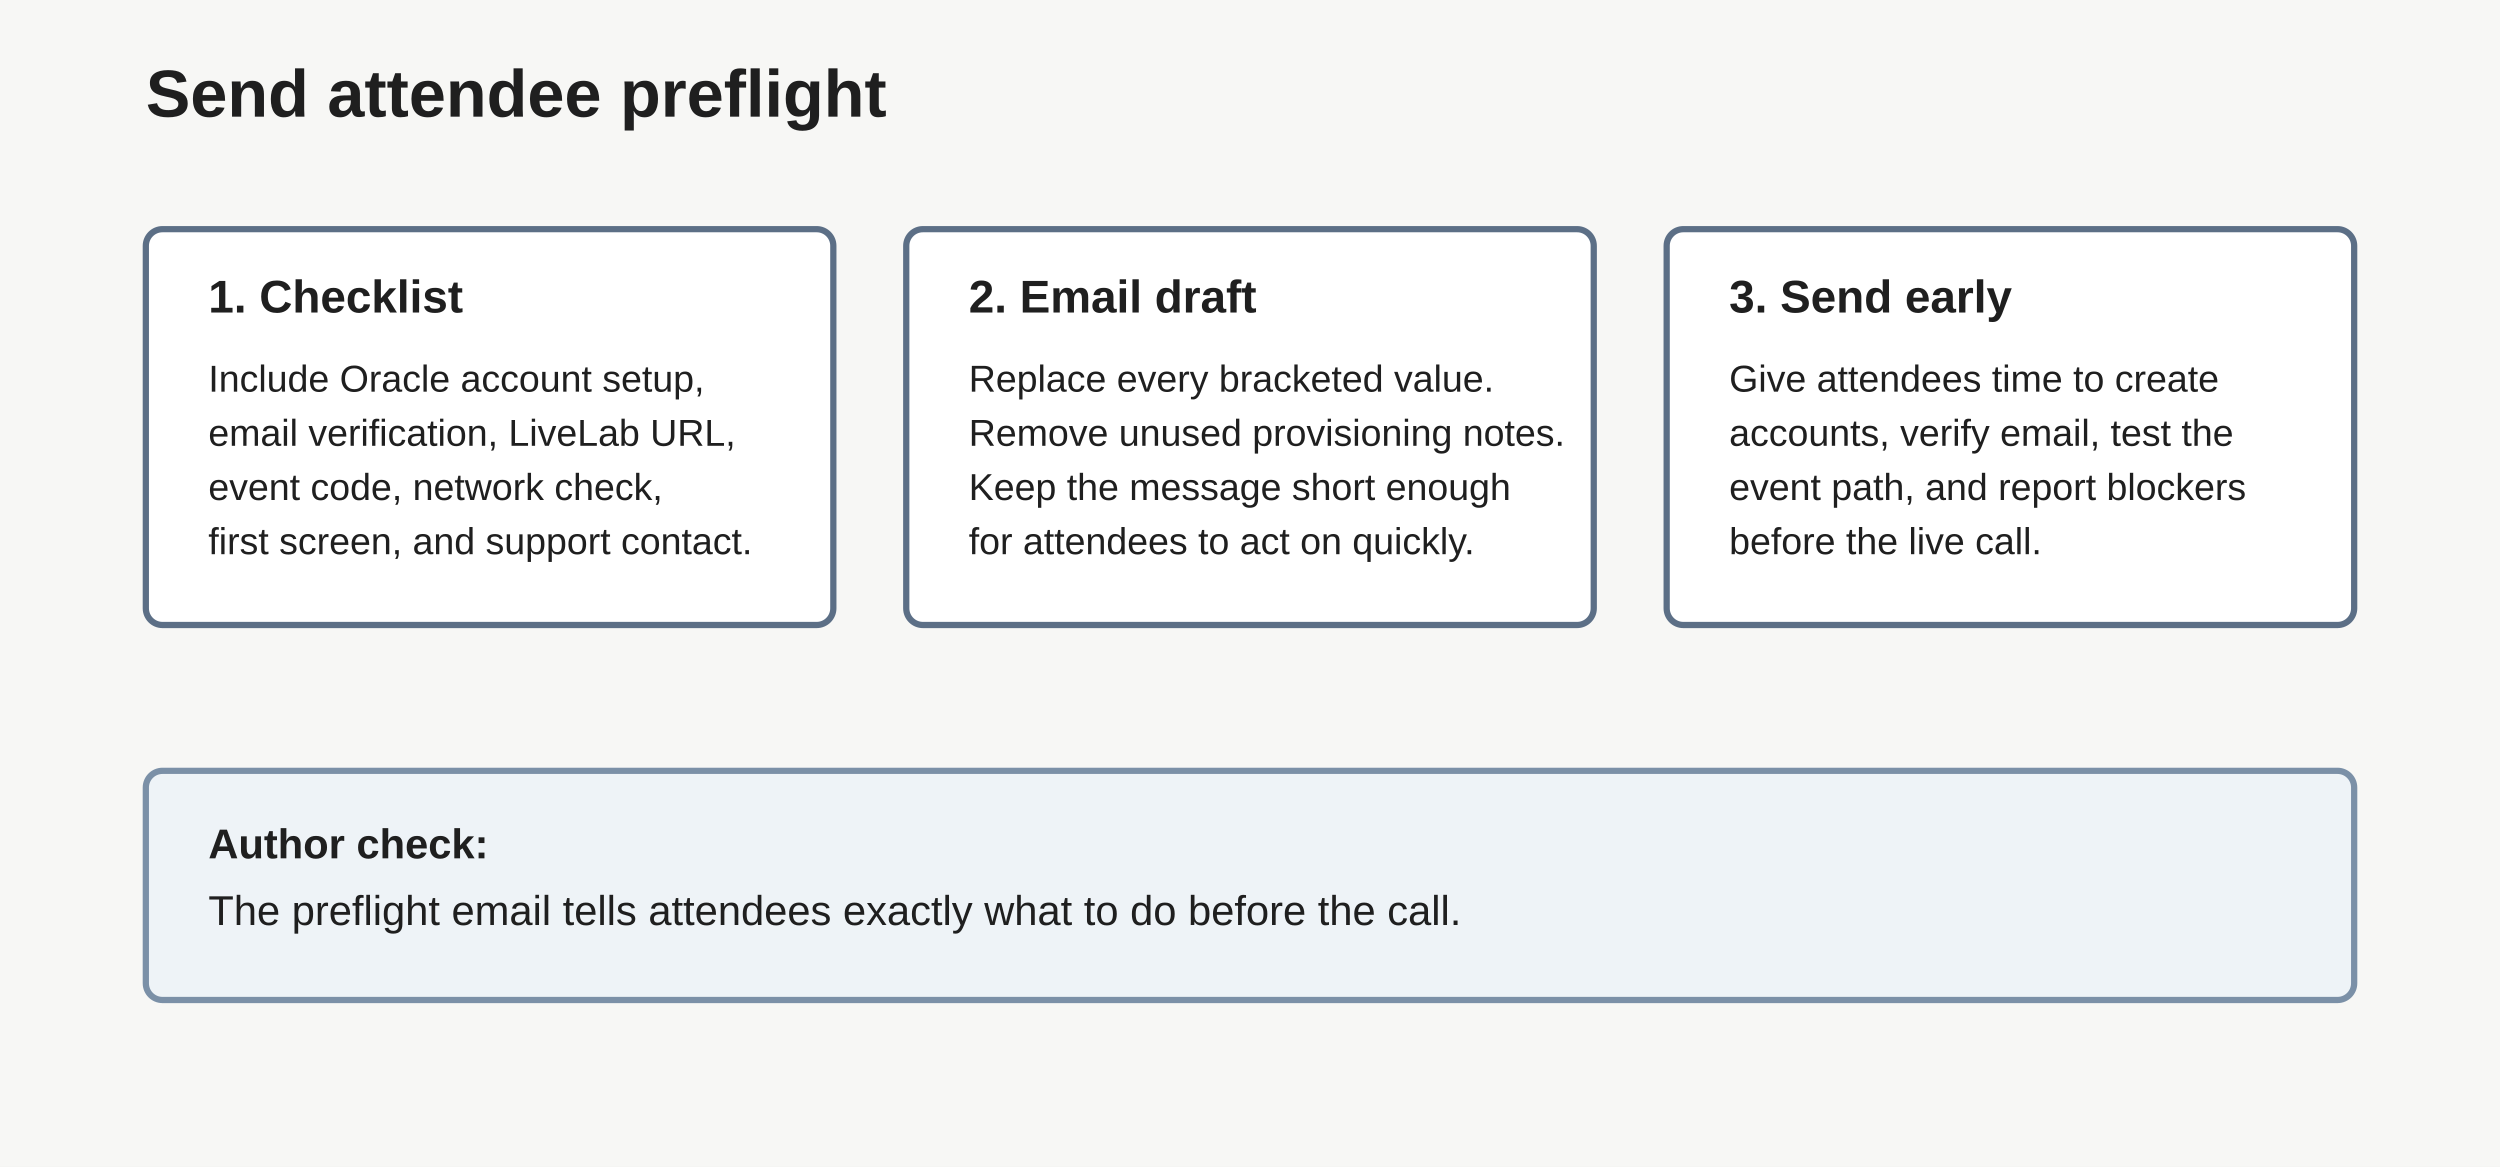
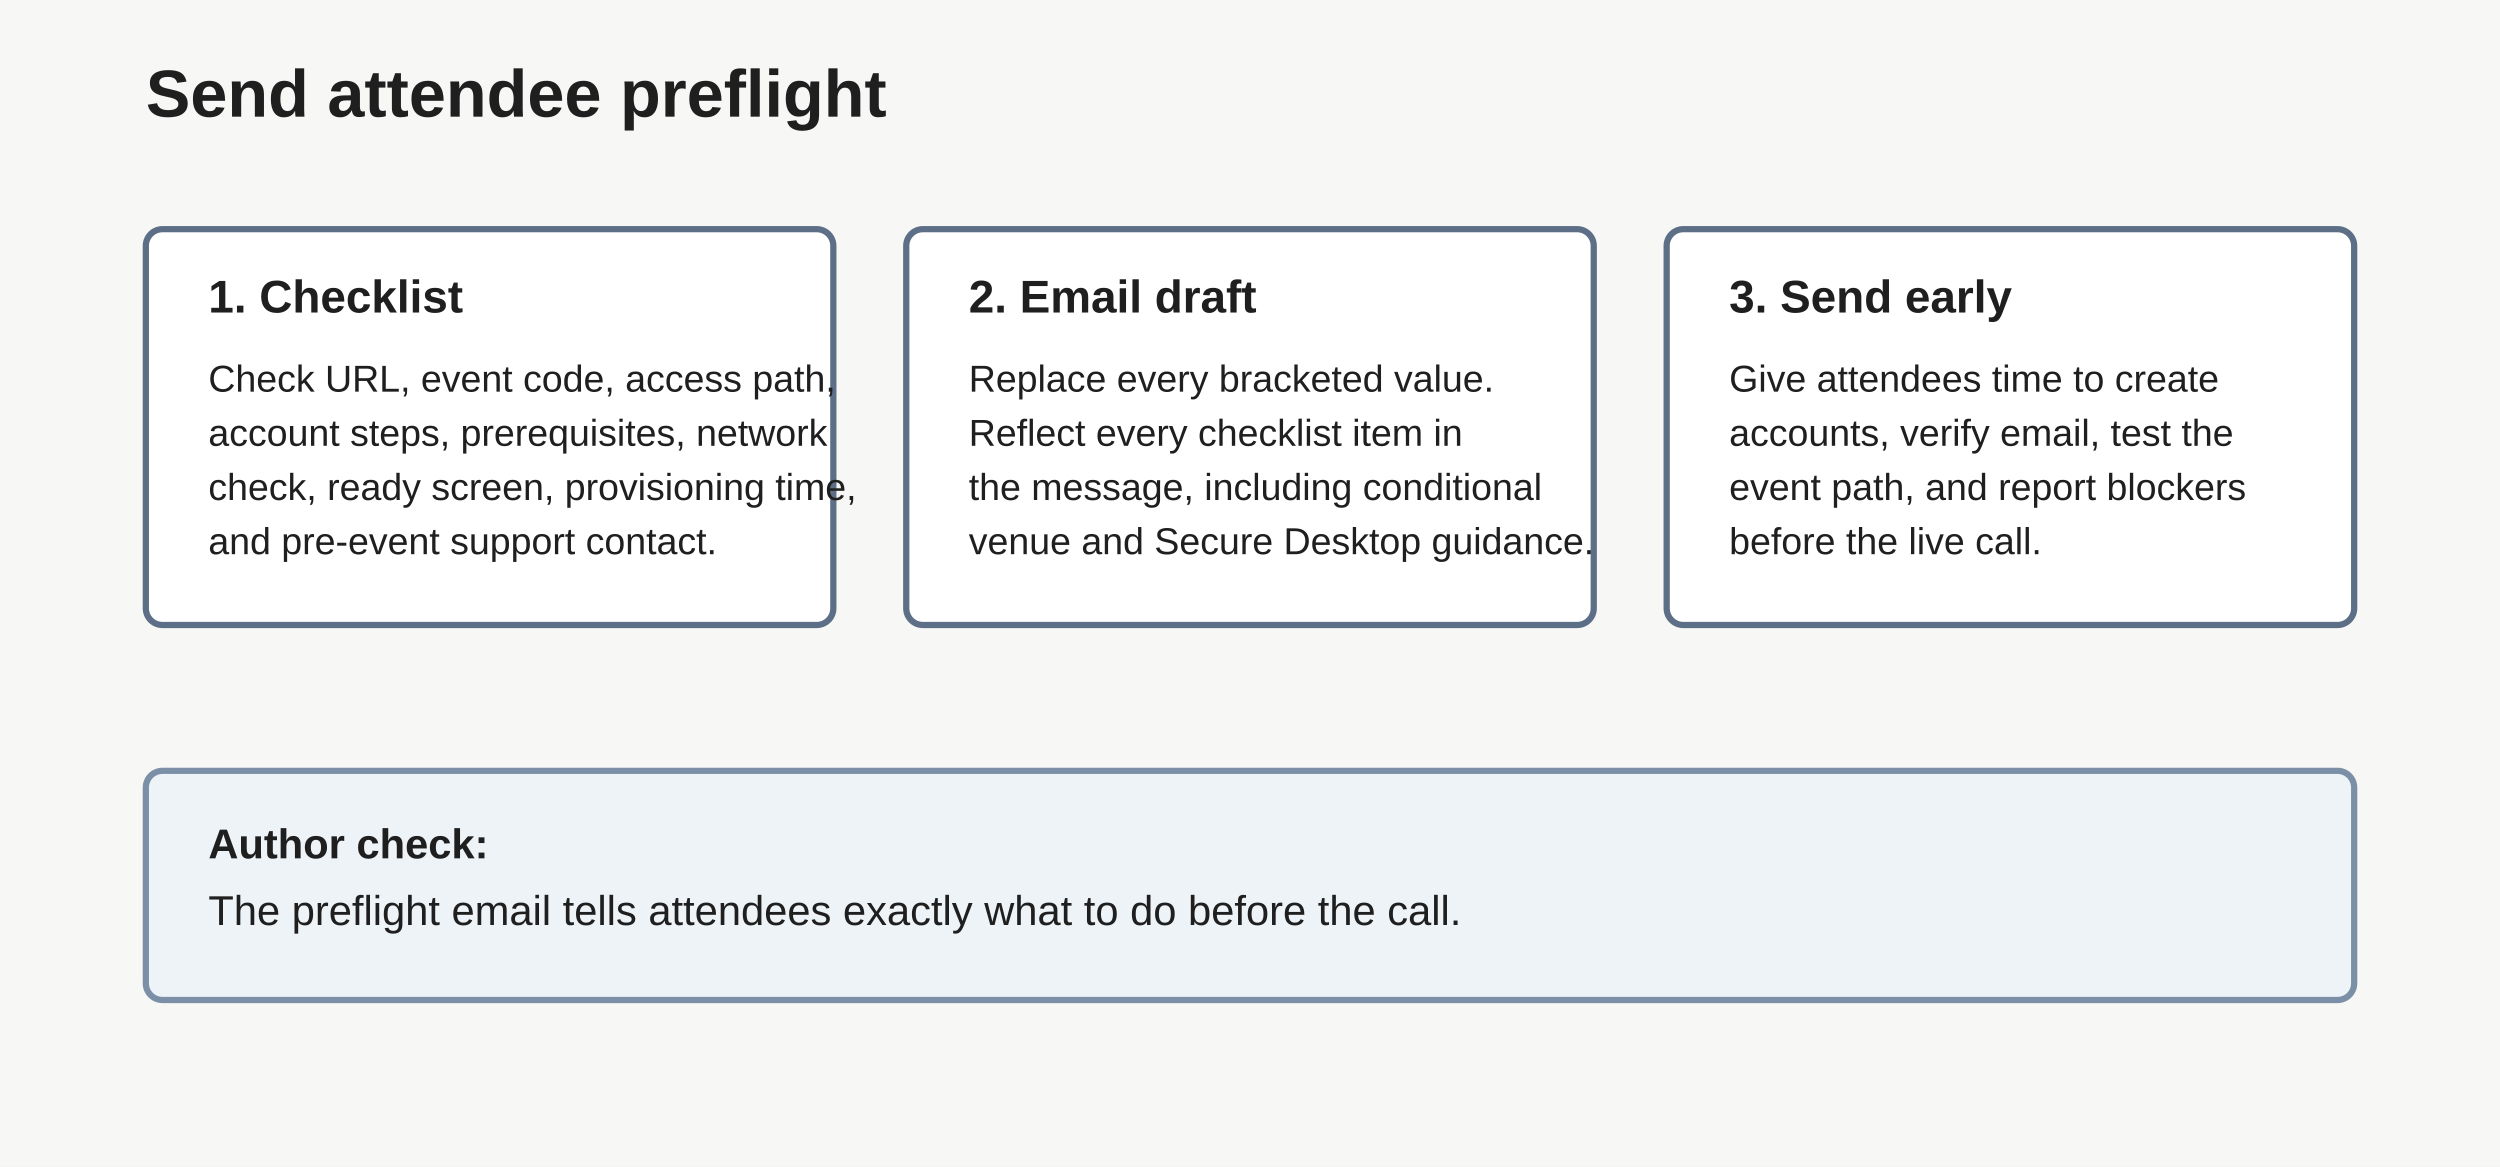
<svg xmlns="http://www.w3.org/2000/svg" width="1200" height="560" viewBox="0 0 1200 560" role="img" aria-labelledby="title desc">
  <rect width="1200" height="560" fill="#f7f7f5" />
  <text x="70" y="56" font-family="Arial, sans-serif" font-size="32" font-weight="700" fill="#1f1f1f">Send attendee preflight</text>
  <g font-family="Arial, sans-serif" fill="#1f1f1f">
    <g class="card">
      <rect x="70" y="110" width="330" height="190" rx="8" fill="#ffffff" stroke="#5c6f86" stroke-width="3" />
      <text x="100" y="150" font-size="22" font-weight="700">1. Checklist</text>
-       <text x="100" y="188" font-size="18">Include Oracle account setup,</text>
-       <text x="100" y="214" font-size="18">email verification, LiveLab URL,</text>
-       <text x="100" y="240" font-size="18">event code, network check,</text>
-       <text x="100" y="266" font-size="18">first screen, and support contact.</text>
+       <text x="100" y="188" font-size="18">Check URL, event code, access path,</text>
+       <text x="100" y="214" font-size="18">account steps, prerequisites, network</text>
+       <text x="100" y="240" font-size="18">check, ready screen, provisioning time,</text>
+       <text x="100" y="266" font-size="18">and pre-event support contact.</text>
    </g>
    <g class="card">
      <rect x="435" y="110" width="330" height="190" rx="8" fill="#ffffff" stroke="#5c6f86" stroke-width="3" />
      <text x="465" y="150" font-size="22" font-weight="700">2. Email draft</text>
      <text x="465" y="188" font-size="18">Replace every bracketed value.</text>
-       <text x="465" y="214" font-size="18">Remove unused provisioning notes.</text>
-       <text x="465" y="240" font-size="18">Keep the message short enough</text>
-       <text x="465" y="266" font-size="18">for attendees to act on quickly.</text>
+       <text x="465" y="214" font-size="18">Reflect every checklist item in</text>
+       <text x="465" y="240" font-size="18">the message, including conditional</text>
+       <text x="465" y="266" font-size="18">venue and Secure Desktop guidance.</text>
    </g>
    <g class="card">
      <rect x="800" y="110" width="330" height="190" rx="8" fill="#ffffff" stroke="#5c6f86" stroke-width="3" />
      <text x="830" y="150" font-size="22" font-weight="700">3. Send early</text>
      <text x="830" y="188" font-size="18">Give attendees time to create</text>
      <text x="830" y="214" font-size="18">accounts, verify email, test the</text>
      <text x="830" y="240" font-size="18">event path, and report blockers</text>
      <text x="830" y="266" font-size="18">before the live call.</text>
    </g>
    <g class="card">
      <rect x="70" y="370" width="1060" height="110" rx="8" fill="#eef3f7" stroke="#7b90a7" stroke-width="3" />
      <text x="100" y="412" font-size="20" font-weight="700">Author check:</text>
      <text x="100" y="444" font-size="20">The preflight email tells attendees exactly what to do before the call.</text>
    </g>
  </g>
</svg>
